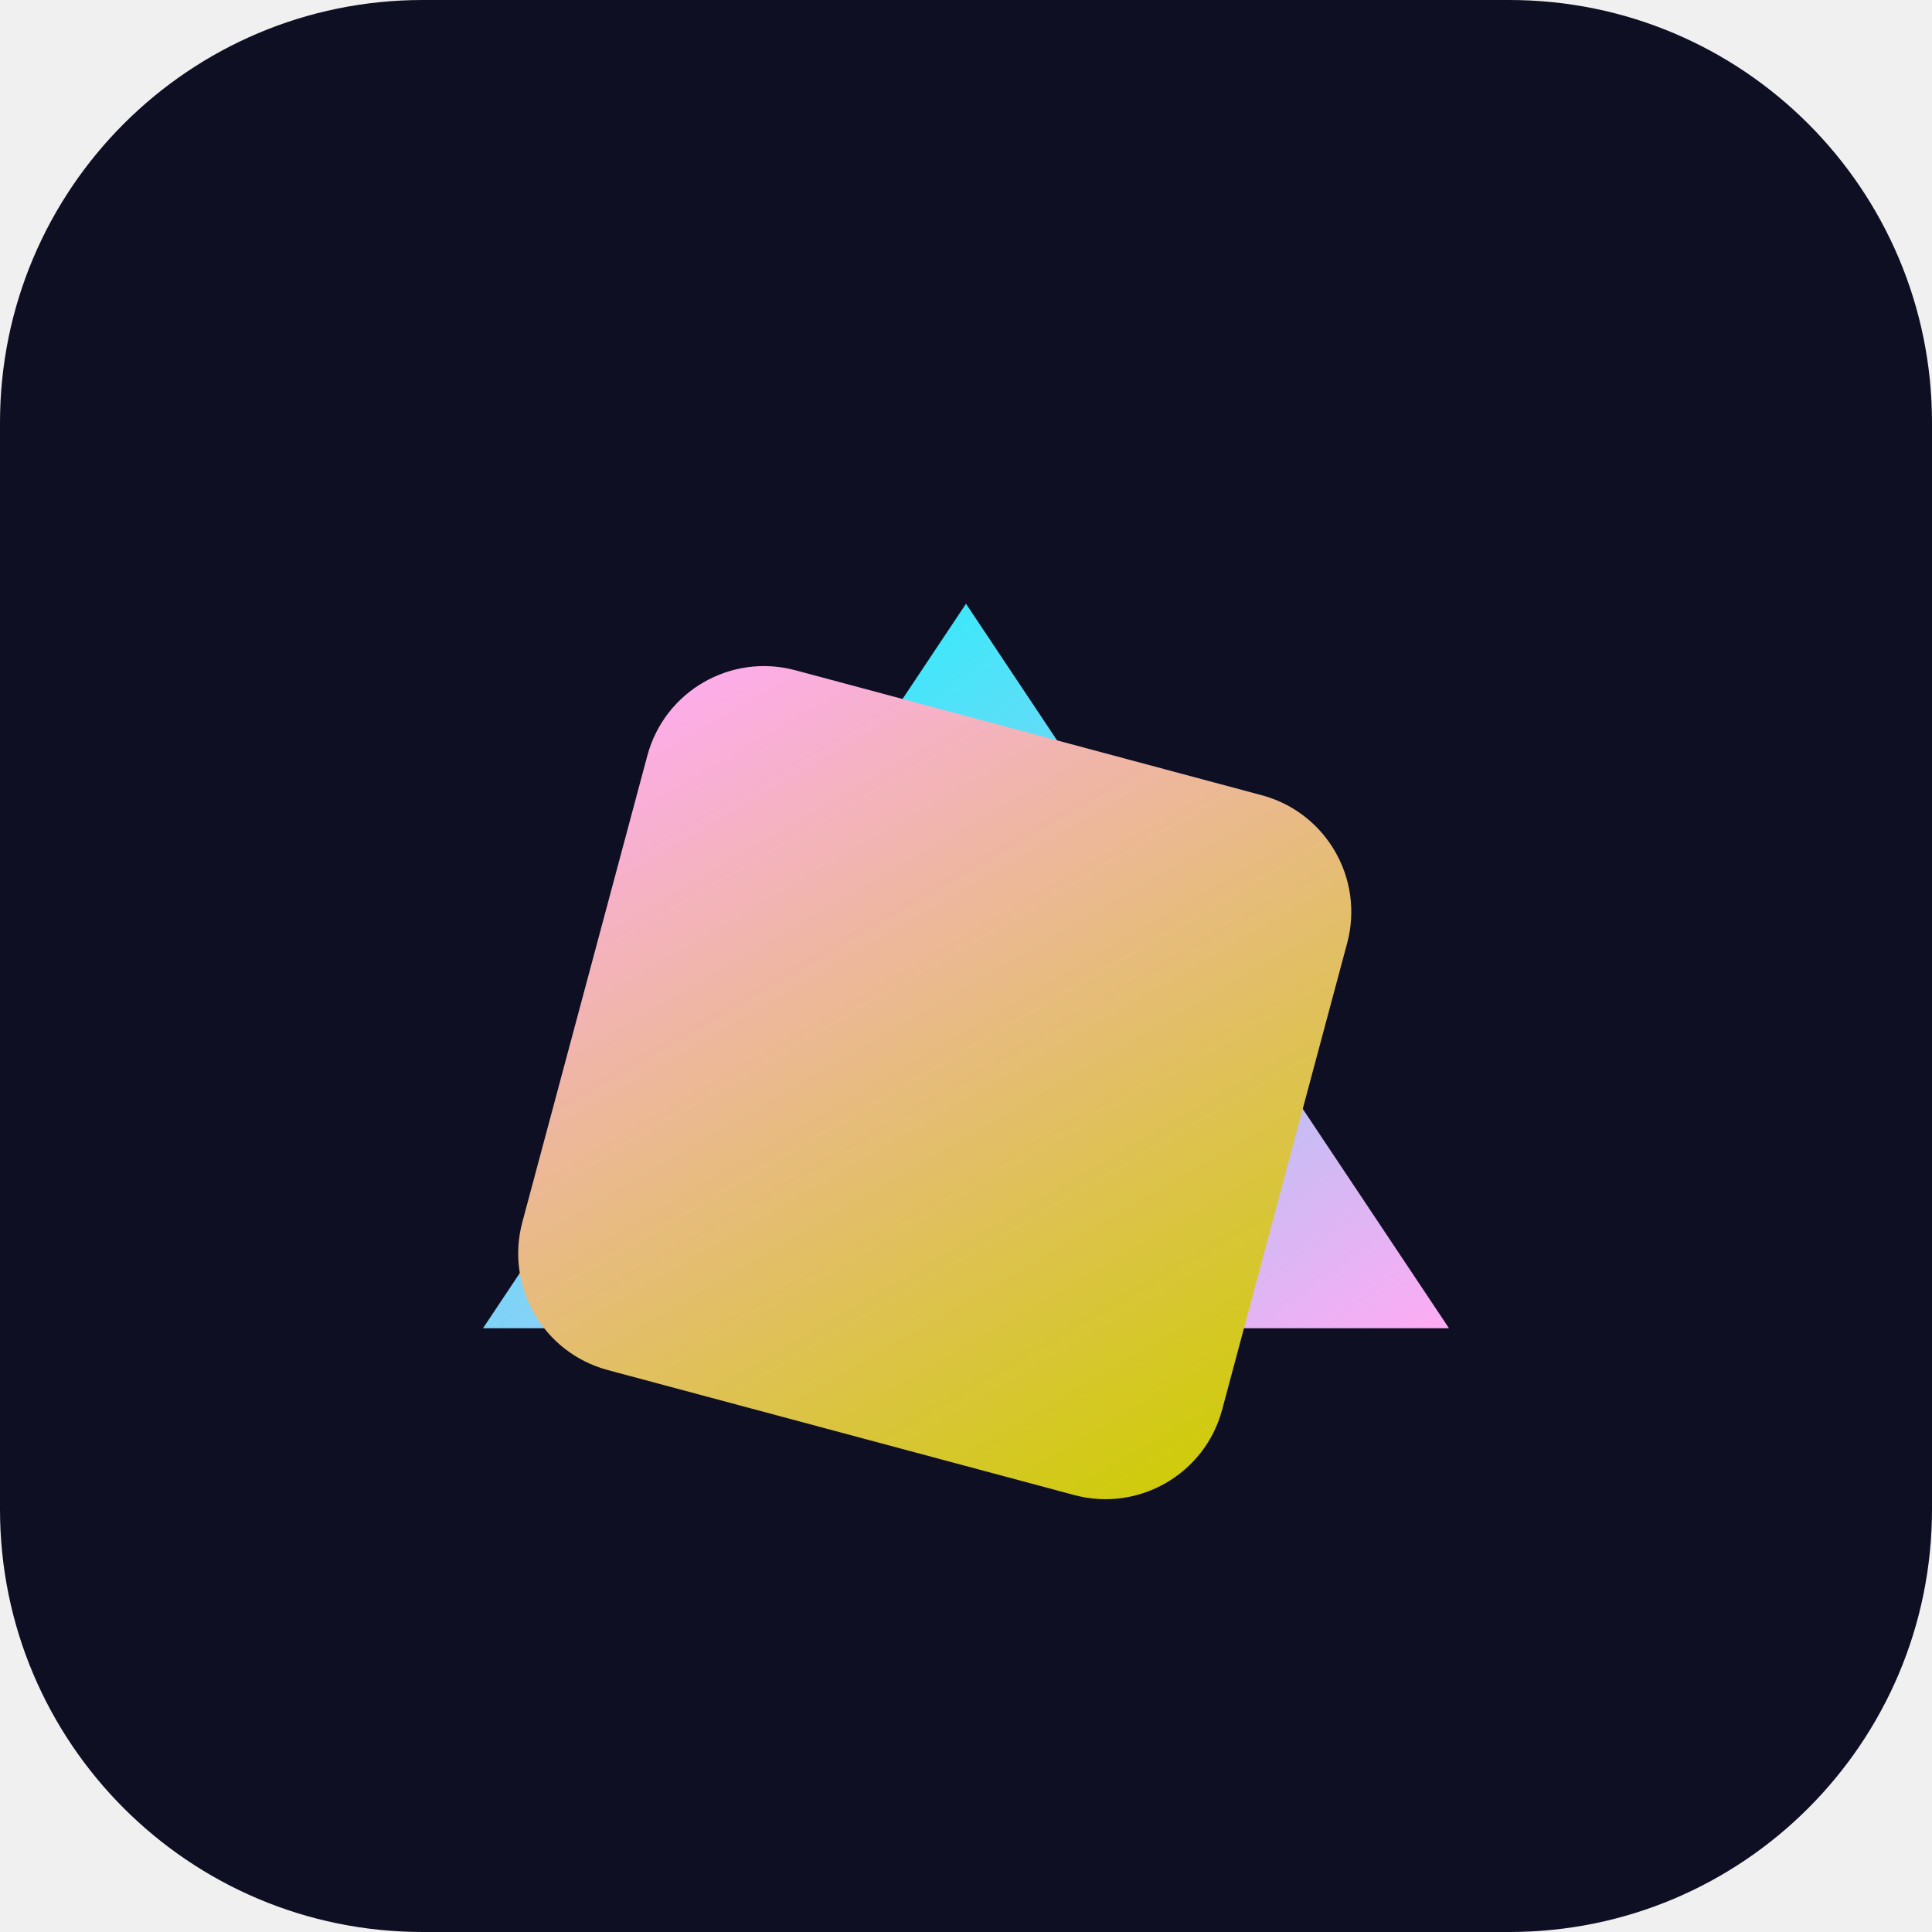
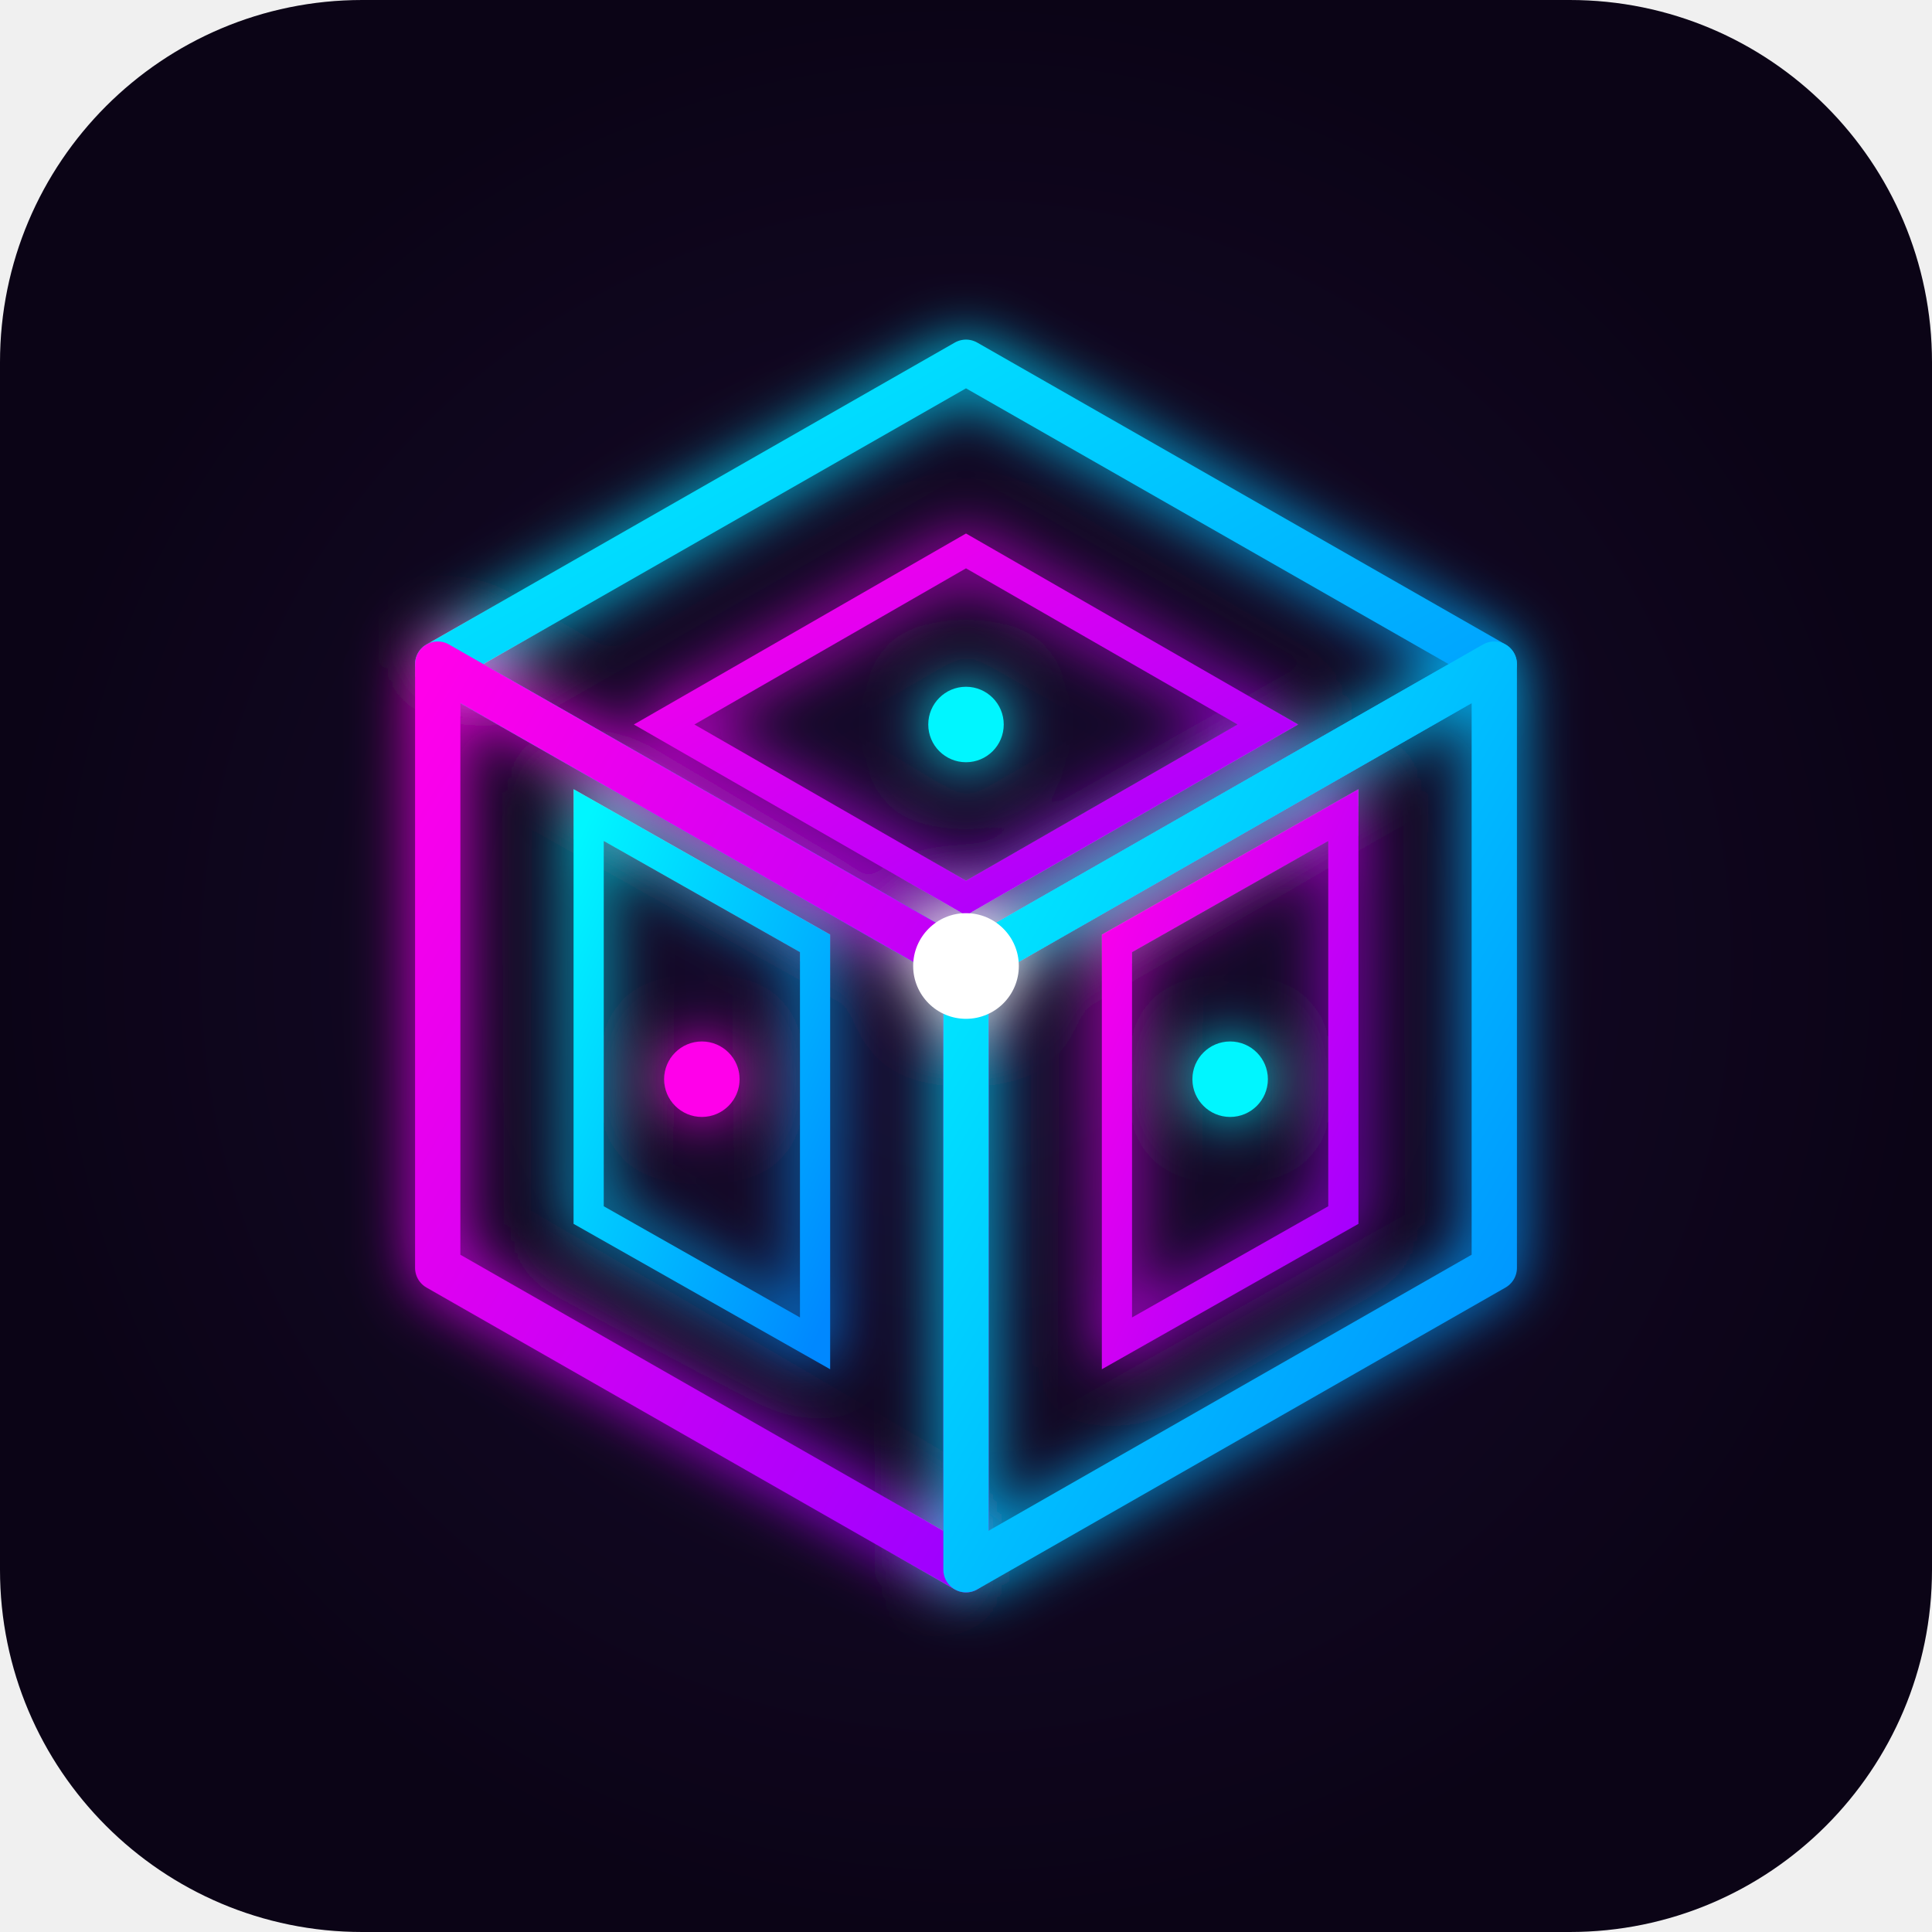
- <svg xmlns="http://www.w3.org/2000/svg" viewBox="0 0 64 64">
-   <rect width="64" height="64" rx="14" fill="#0f0f23" />
-   <path d="M16 44 L32 20 L48 44 Z" fill="url(#grad)" />
-   <rect x="20" y="24" width="24" height="24" rx="4" fill="url(#grad2)" transform="rotate(15 32 32)" />
+ <svg xmlns="http://www.w3.org/2000/svg" viewBox="0 0 512 512" width="100%" height="100%">
  <defs>
-     <linearGradient id="grad" x1="0%" y1="0%" x2="100%" y2="100%">
-       <stop offset="0%" stop-color="#00fbfb" />
-       <stop offset="100%" stop-color="#ffabf3" />
+     <radialGradient id="bgGlow" cx="50%" cy="50%" r="50%">
+       <stop offset="0%" stop-color="#180b30" />
+       <stop offset="100%" stop-color="#0b0416" />
+     </radialGradient>
+     <linearGradient id="cyanNeon" x1="0%" y1="0%" x2="100%" y2="100%">
+       <stop offset="0%" stop-color="#00f6ff" />
+       <stop offset="100%" stop-color="#0088ff" />
    </linearGradient>
-     <linearGradient id="grad2" x1="0%" y1="0%" x2="100%" y2="100%">
-       <stop offset="0%" stop-color="#ffabf3" />
-       <stop offset="100%" stop-color="#cdcd00" />
+     <linearGradient id="magentaNeon" x1="0%" y1="0%" x2="100%" y2="100%">
+       <stop offset="0%" stop-color="#ff00ea" />
+       <stop offset="100%" stop-color="#9d00ff" />
    </linearGradient>
+     <filter id="neonGlow" x="-20%" y="-20%" width="140%" height="140%">
+       <feGaussianBlur stdDeviation="8" result="blur" />
+       <feMerge>
+         <feMergeNode in="blur" />
+         <feMergeNode in="SourceGraphic" />
+       </feMerge>
+     </filter>
  </defs>
+   <rect width="512" height="512" rx="96" fill="url(#bgGlow)" />
+   <g filter="url(#neonGlow)" transform="translate(256, 256)">
+     <polygon points="0,-160 140,-80 0,0 -140,-80" fill="none" stroke="url(#cyanNeon)" stroke-width="12" stroke-linejoin="round" />
+     <polygon points="0,-110 80,-64 0,-18 -80,-64" fill="none" stroke="url(#magentaNeon)" stroke-width="8" />
+     <circle cx="0" cy="-64" r="10" fill="#00f6ff" />
+     <polygon points="-140,-80 0,0 0,160 -140,80" fill="none" stroke="url(#magentaNeon)" stroke-width="12" stroke-linejoin="round" />
+     <path d="M-100,-40 L-40,-6 L-40,100 L-100,66 Z" fill="none" stroke="url(#cyanNeon)" stroke-width="8" />
+     <circle cx="-70" cy="30" r="10" fill="#ff00ea" />
+     <polygon points="0,0 140,-80 140,80 0,160" fill="none" stroke="url(#cyanNeon)" stroke-width="12" stroke-linejoin="round" />
+     <path d="M40,-6 L100,-40 L100,66 L40,100 Z" fill="none" stroke="url(#magentaNeon)" stroke-width="8" />
+     <circle cx="70" cy="30" r="10" fill="#00f6ff" />
+     <line x1="0" y1="0" x2="0" y2="160" stroke="url(#cyanNeon)" stroke-width="12" />
+     <circle cx="0" cy="0" r="14" fill="#ffffff" />
+   </g>
</svg>
